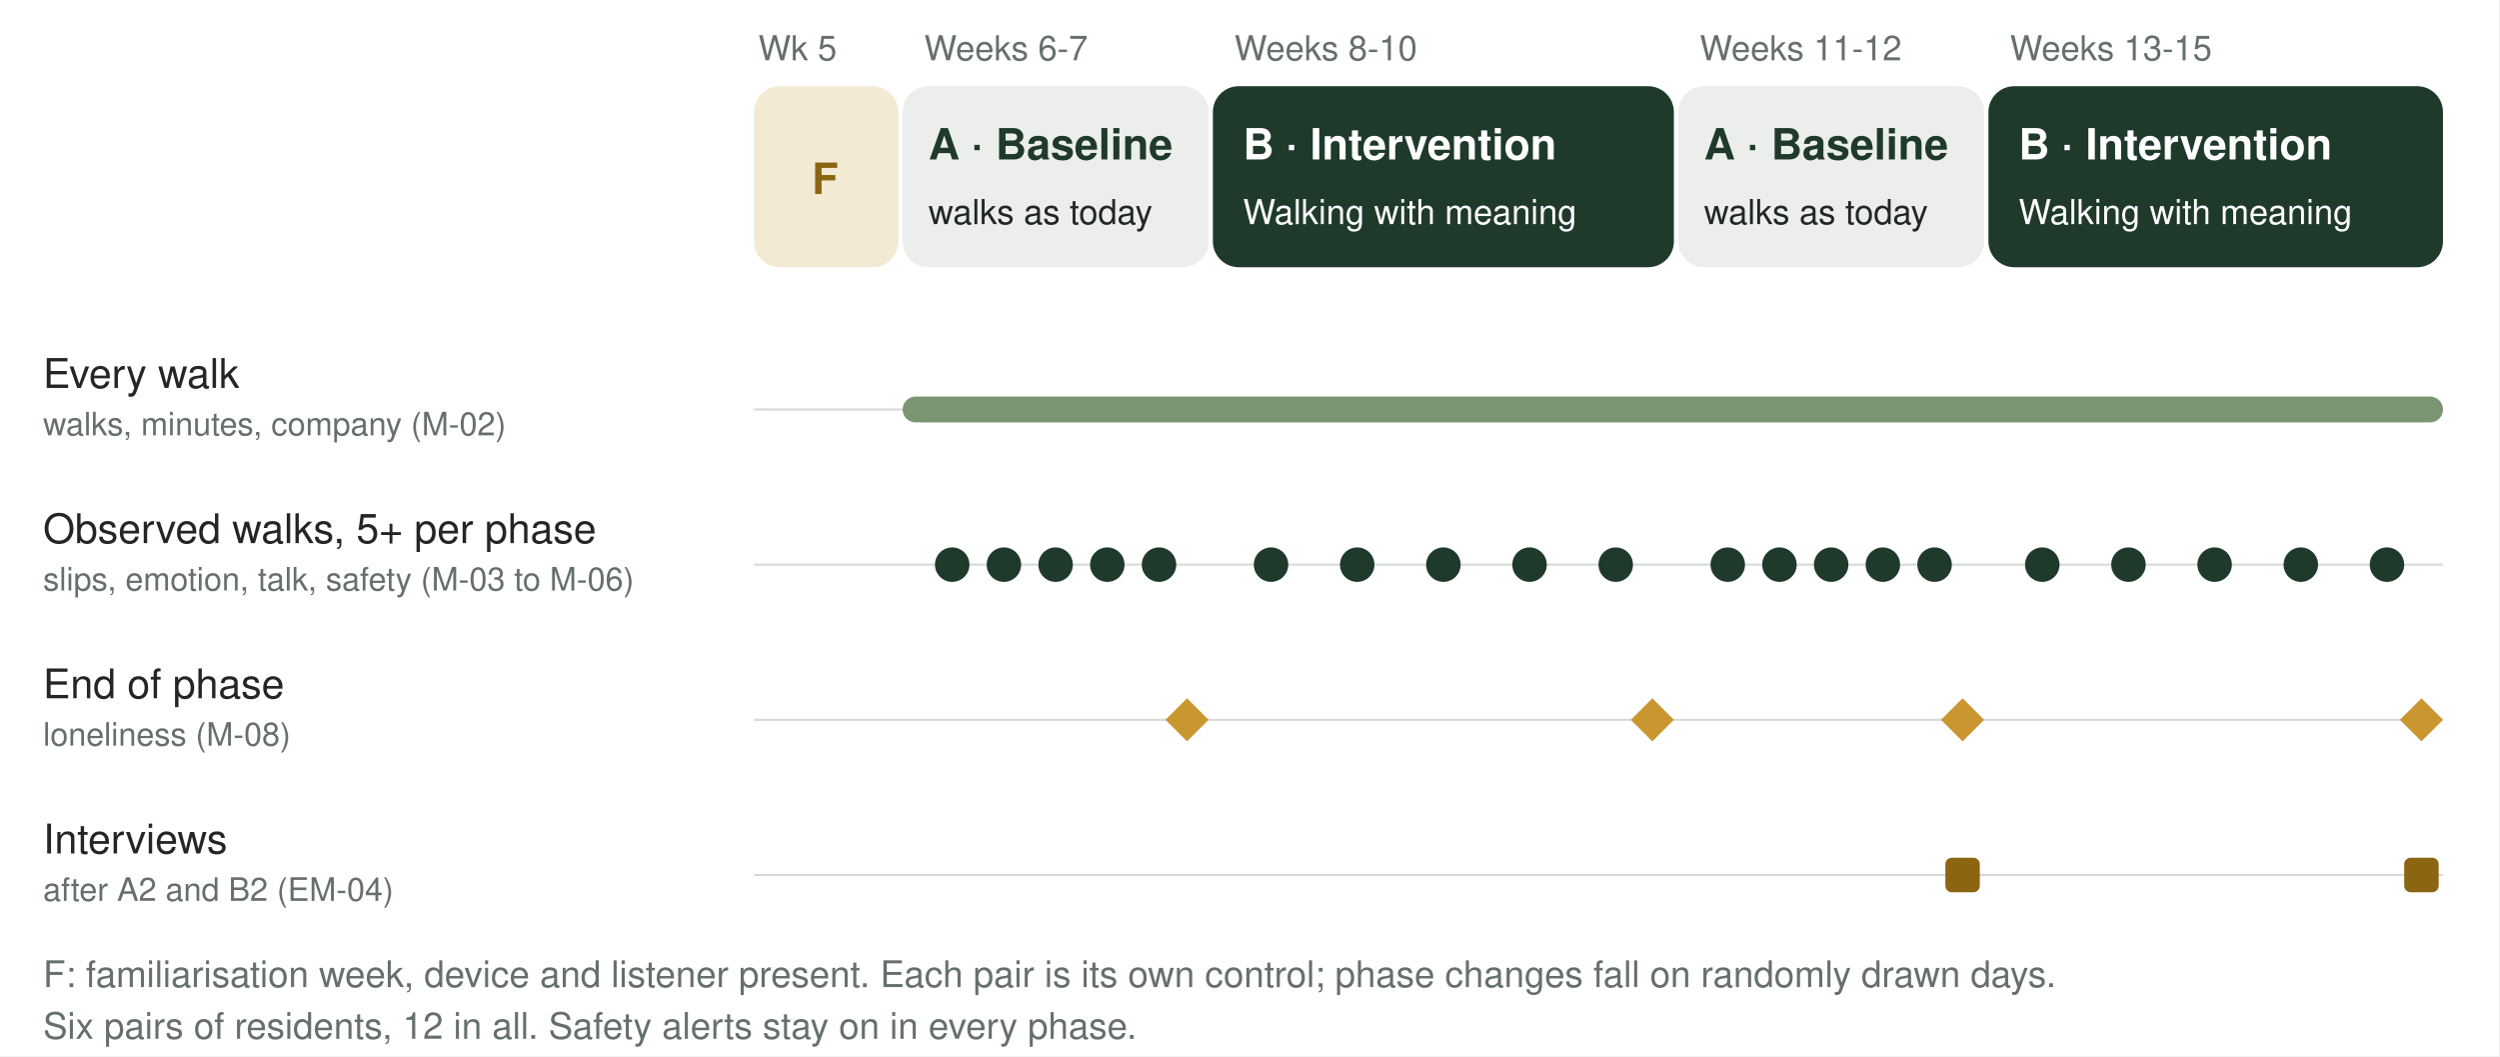
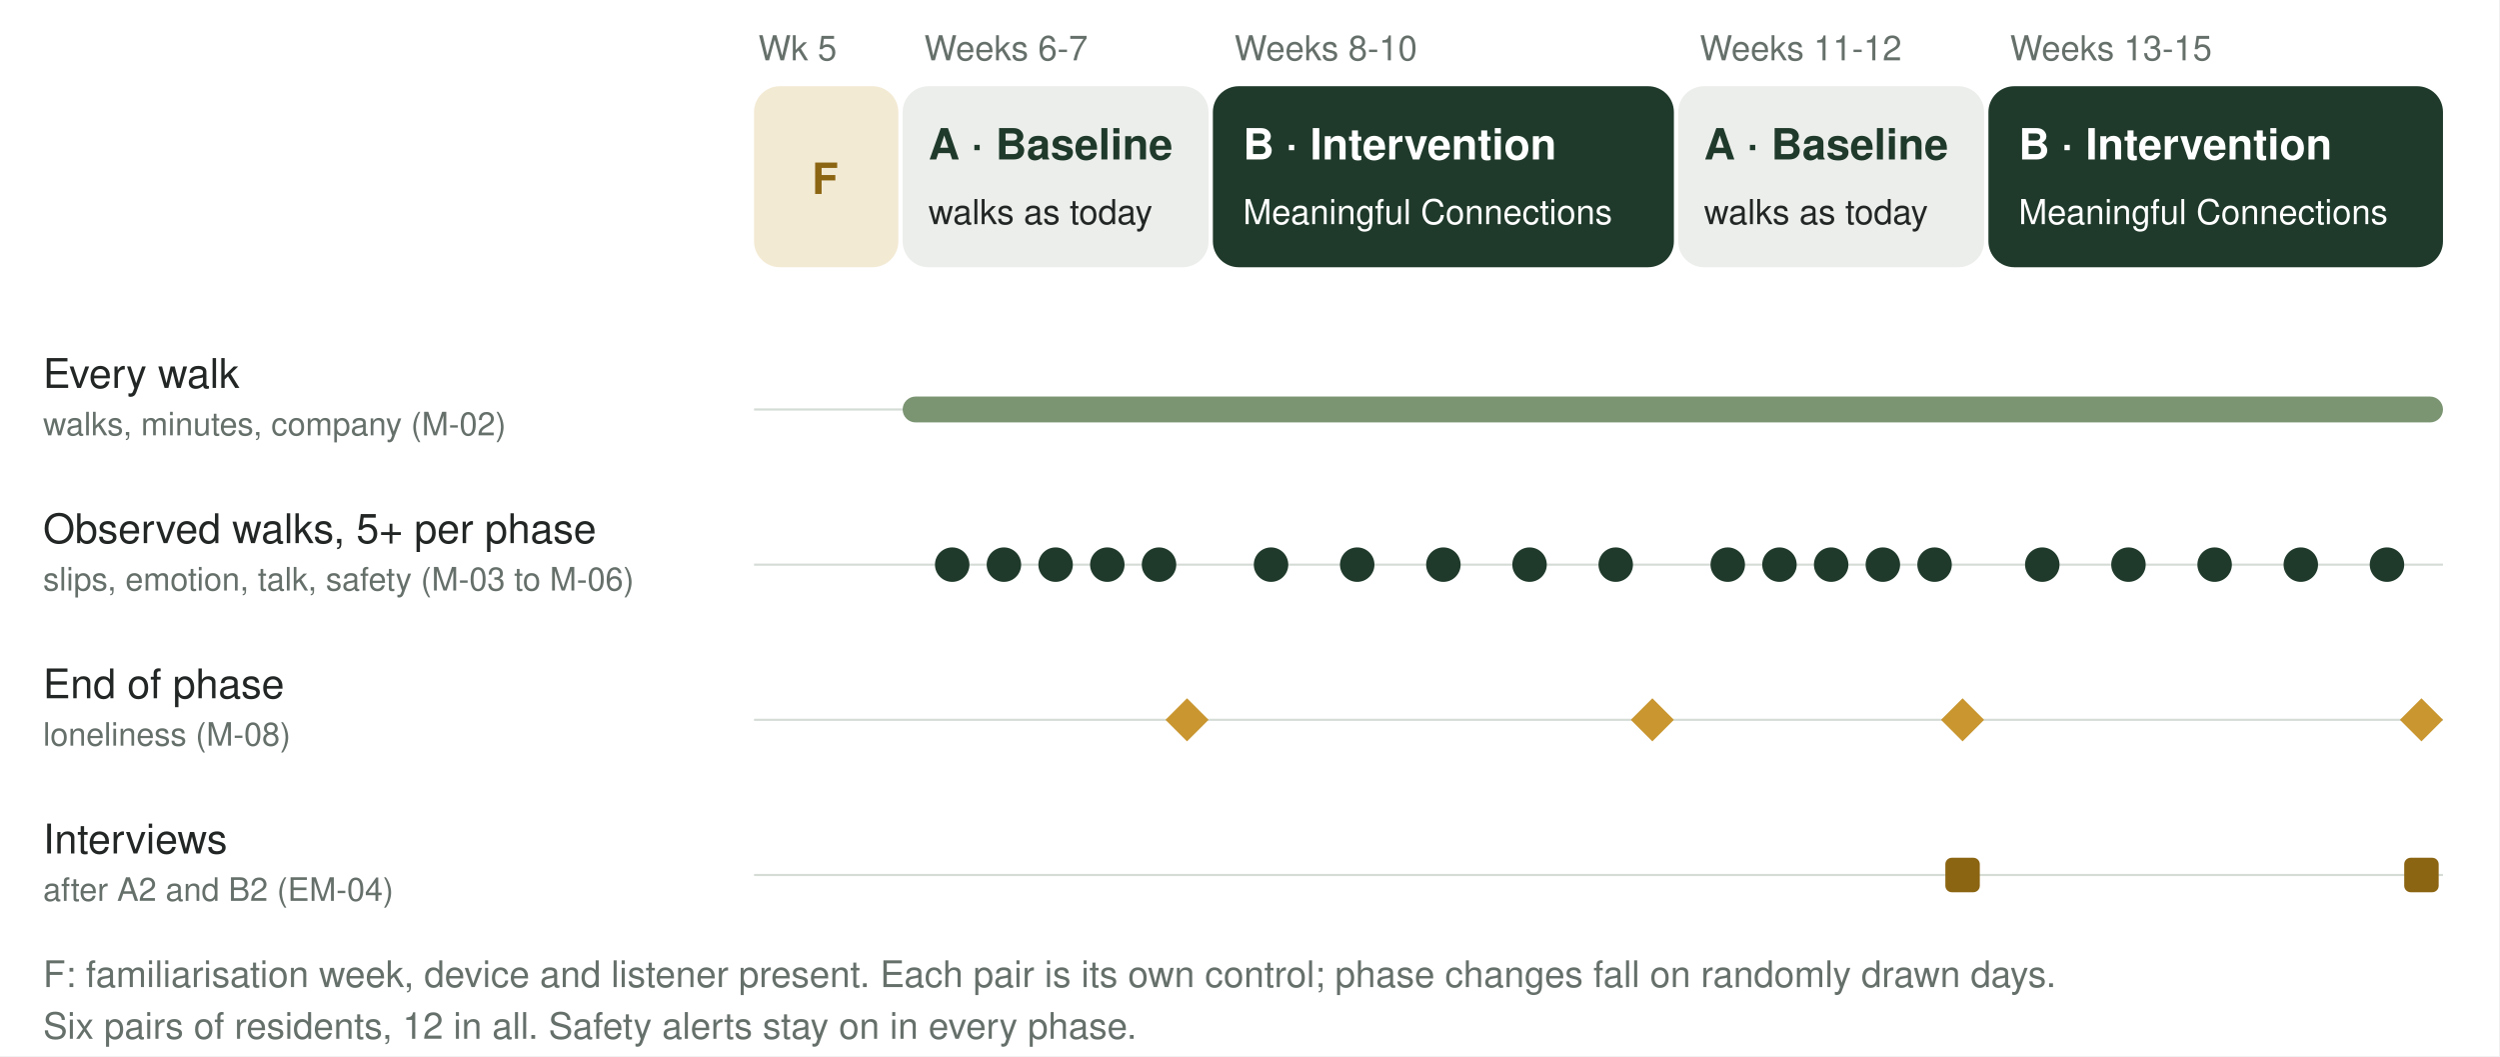
<svg xmlns="http://www.w3.org/2000/svg" viewBox="0 0 1160 490" font-family="Segoe UI, Helvetica, Arial, sans-serif">
  <rect width="1160" height="490" fill="#ffffff" />
  <g font-size="16" fill="#66706b">
    <text x="352" y="28">Wk 5</text>
    <text x="429" y="28">Weeks 6-7</text>
    <text x="573" y="28">Weeks 8-10</text>
    <text x="789" y="28">Weeks 11-12</text>
    <text x="933" y="28">Weeks 13-15</text>
  </g>
  <rect x="350" y="40" width="67" height="84" rx="12" fill="#f3ead4" />
  <rect x="419" y="40" width="142" height="84" rx="12" fill="#eceeeb" />
  <rect x="563" y="40" width="214" height="84" rx="12" fill="#1f3a2b" />
  <rect x="779" y="40" width="142" height="84" rx="12" fill="#eceeeb" />
  <rect x="923" y="40" width="211" height="84" rx="12" fill="#1f3a2b" />
  <g font-size="20" font-weight="600">
    <text x="383" y="90" fill="#8c6512" text-anchor="middle">F</text>
    <text x="431" y="74" fill="#1f3a2b">A · Baseline</text>
    <text x="431" y="104" font-size="16" font-weight="400" fill="#222624">walks as today</text>
    <text x="577" y="74" fill="#ffffff">B · Intervention</text>
-     <text x="577" y="104" font-size="16" font-weight="400" fill="#ffffff">Walking with meaning</text>
+     <text x="577" y="104" font-size="16" font-weight="400" fill="#ffffff">Meaningful Connections</text>
    <text x="791" y="74" fill="#1f3a2b">A · Baseline</text>
    <text x="791" y="104" font-size="16" font-weight="400" fill="#222624">walks as today</text>
    <text x="937" y="74" fill="#ffffff">B · Intervention</text>
-     <text x="937" y="104" font-size="16" font-weight="400" fill="#ffffff">Walking with meaning</text>
+     <text x="937" y="104" font-size="16" font-weight="400" fill="#ffffff">Meaningful Connections</text>
  </g>
  <g font-size="19" fill="#222624">
    <text x="20" y="180">Every walk</text>
    <text x="20" y="202" font-size="15" fill="#66706b">walks, minutes, company (M-02)</text>
    <text x="20" y="252">Observed walks, 5+ per phase</text>
    <text x="20" y="274" font-size="15" fill="#66706b">slips, emotion, talk, safety (M-03 to M-06)</text>
    <text x="20" y="324">End of phase</text>
    <text x="20" y="346" font-size="15" fill="#66706b">loneliness (M-08)</text>
    <text x="20" y="396">Interviews</text>
    <text x="20" y="418" font-size="15" fill="#66706b">after A2 and B2 (EM-04)</text>
  </g>
  <g stroke="#d5dcd6" stroke-width="1">
    <line x1="350" y1="190" x2="1134" y2="190" />
    <line x1="350" y1="262" x2="1134" y2="262" />
    <line x1="350" y1="334" x2="1134" y2="334" />
    <line x1="350" y1="406" x2="1134" y2="406" />
  </g>
  <rect x="419" y="184" width="715" height="12" rx="6" fill="#7b9472" />
  <g fill="#1f3a2b">
    <circle cx="442" cy="262" r="8" />
    <circle cx="466" cy="262" r="8" />
    <circle cx="490" cy="262" r="8" />
    <circle cx="514" cy="262" r="8" />
    <circle cx="538" cy="262" r="8" />
    <circle cx="590" cy="262" r="8" />
    <circle cx="630" cy="262" r="8" />
    <circle cx="670" cy="262" r="8" />
    <circle cx="710" cy="262" r="8" />
    <circle cx="750" cy="262" r="8" />
    <circle cx="802" cy="262" r="8" />
    <circle cx="826" cy="262" r="8" />
    <circle cx="850" cy="262" r="8" />
    <circle cx="874" cy="262" r="8" />
    <circle cx="898" cy="262" r="8" />
    <circle cx="948" cy="262" r="8" />
    <circle cx="988" cy="262" r="8" />
    <circle cx="1028" cy="262" r="8" />
    <circle cx="1068" cy="262" r="8" />
    <circle cx="1108" cy="262" r="8" />
  </g>
  <g fill="#c9962f">
    <polygon points="551,324 561,334 551,344 541,334" />
    <polygon points="767,324 777,334 767,344 757,334" />
    <polygon points="911,324 921,334 911,344 901,334" />
    <polygon points="1124,324 1134,334 1124,344 1114,334" />
  </g>
  <g fill="#8c6512">
    <rect x="903" y="398" width="16" height="16" rx="3" />
    <rect x="1116" y="398" width="16" height="16" rx="3" />
  </g>
  <text x="20" y="458" font-size="17" fill="#66706b">F: familiarisation week, device and listener present. Each pair is its own control; phase changes fall on randomly drawn days.</text>
  <text x="20" y="482" font-size="17" fill="#66706b">Six pairs of residents, 12 in all. Safety alerts stay on in every phase.</text>
</svg>
